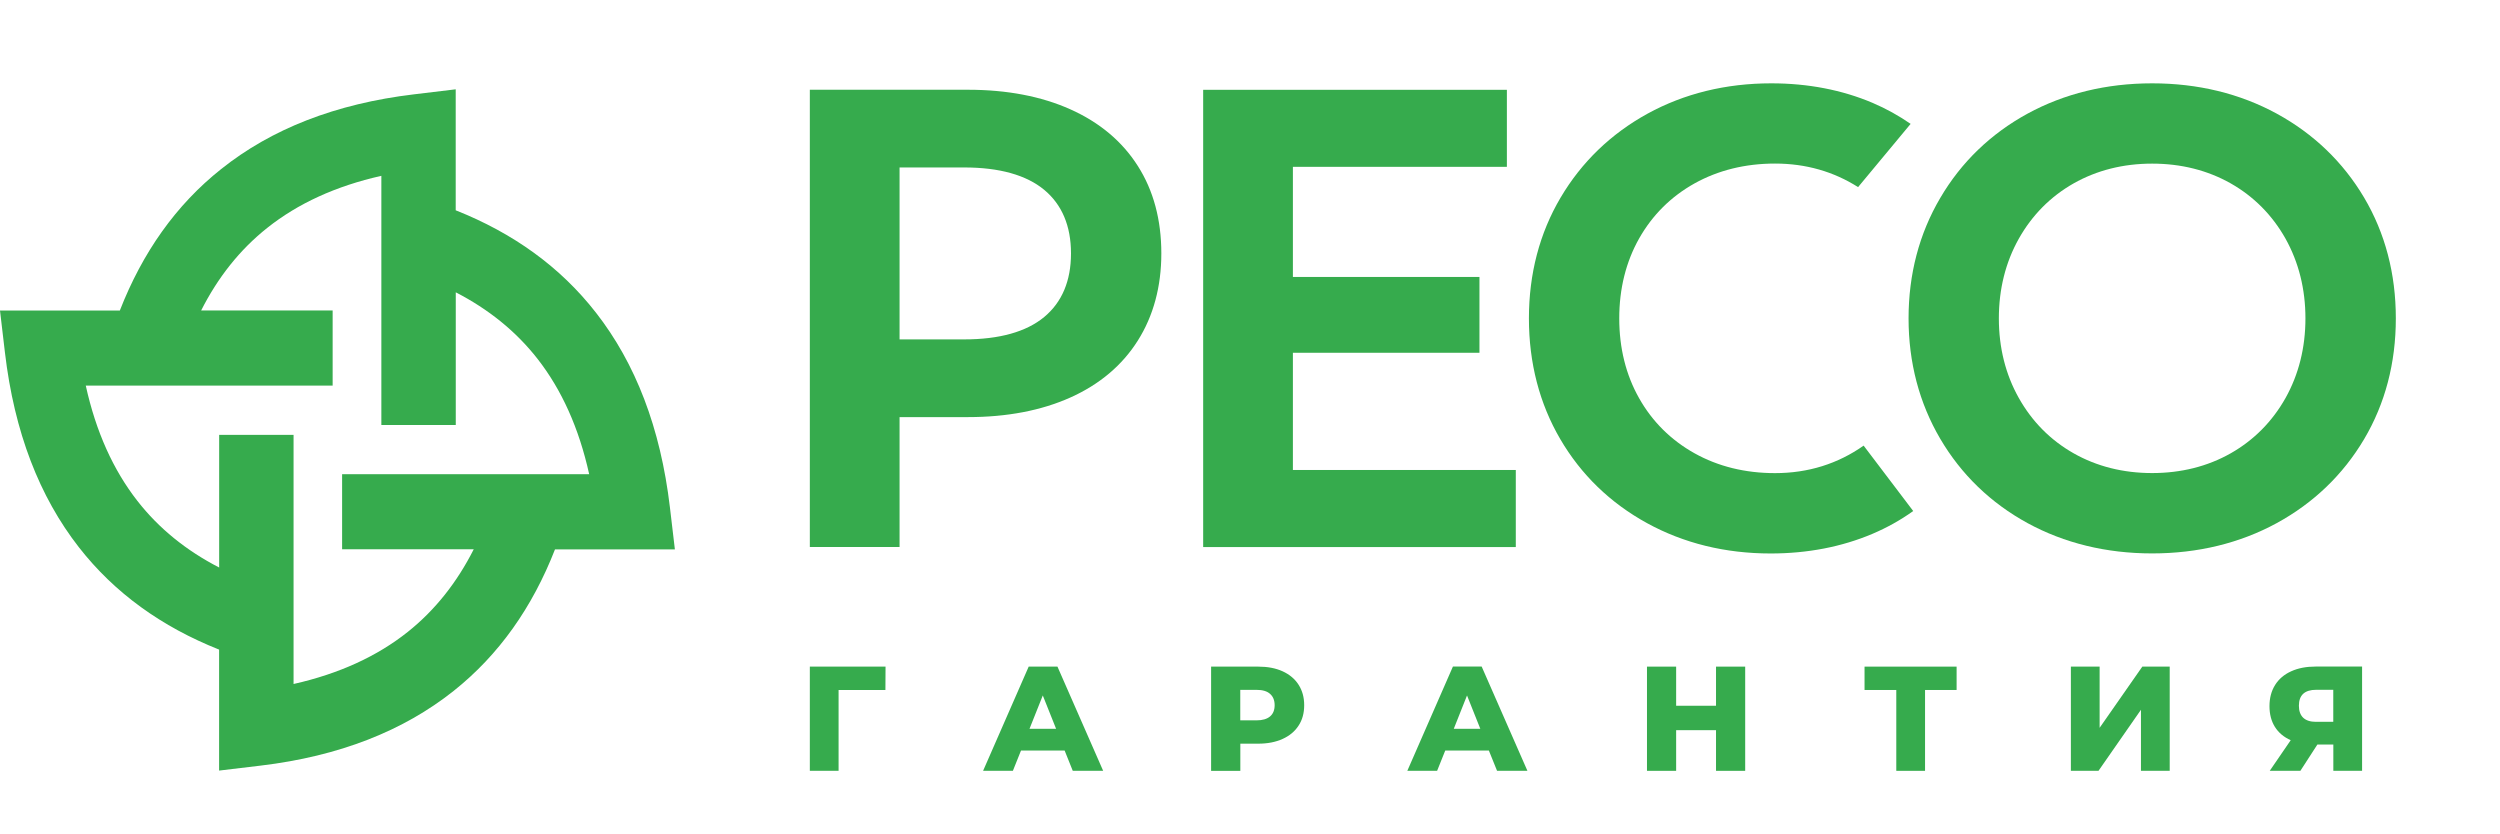
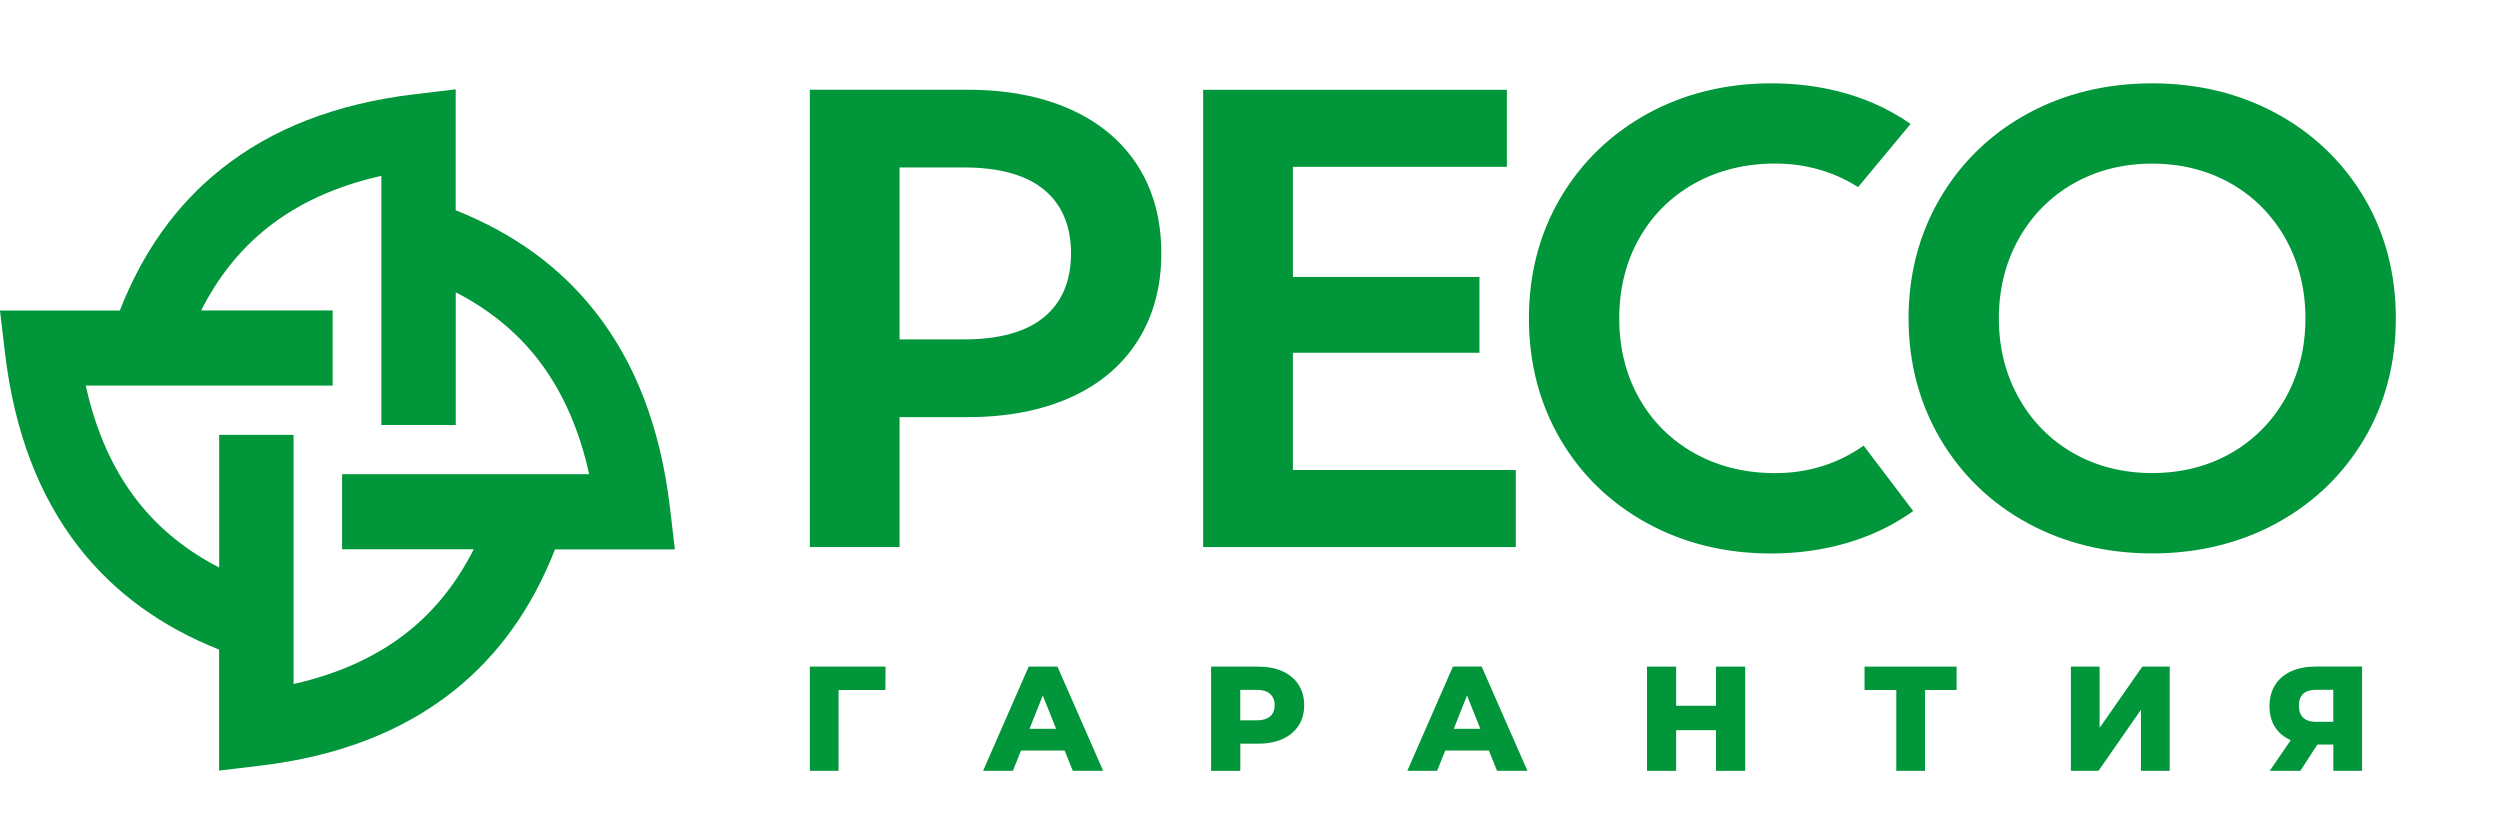
<svg xmlns="http://www.w3.org/2000/svg" width="120" height="40" viewBox="0 0 120 40" fill="none">
-   <path d="M54.616 7.967C53.869 6.789 52.779 5.875 51.378 5.248C49.986 4.624 48.334 4.308 46.464 4.308H38.872V26.256H43.179V20.021H46.464C48.337 20.021 49.989 19.704 51.378 19.08C52.779 18.453 53.869 17.533 54.616 16.347C55.363 15.164 55.744 13.756 55.744 12.164C55.744 10.552 55.366 9.141 54.616 7.967ZM51.408 12.164C51.408 13.483 50.974 14.51 50.121 15.217C49.26 15.93 47.968 16.291 46.28 16.291H43.179V8.038H46.28C47.968 8.038 49.26 8.399 50.121 9.111C50.974 9.818 51.408 10.845 51.408 12.164Z" fill="#36AB4D" />
-   <path d="M62.059 22.559V16.933H71.014V13.294H62.059V8.008H72.33V4.311H57.752V26.259H72.758V22.559H62.059Z" fill="#36AB4D" />
-   <path d="M89.454 21.39C88.218 22.26 86.796 22.71 85.202 22.71C83.769 22.71 82.469 22.39 81.337 21.757C80.209 21.127 79.313 20.24 78.68 19.119C78.044 17.997 77.724 16.705 77.724 15.282C77.724 13.856 78.047 12.564 78.68 11.443C79.316 10.321 80.209 9.434 81.337 8.804C82.469 8.174 83.769 7.851 85.202 7.851C86.682 7.851 88.013 8.236 89.188 8.981L91.71 5.946C91.145 5.556 90.538 5.216 89.885 4.938C88.423 4.317 86.785 4 85.021 4C82.841 4 80.845 4.491 79.084 5.455C77.323 6.423 75.919 7.777 74.909 9.484C73.9 11.191 73.388 13.143 73.388 15.282C73.388 17.421 73.895 19.373 74.894 21.08C75.893 22.787 77.291 24.141 79.055 25.109C80.816 26.076 82.811 26.567 84.991 26.567C86.758 26.567 88.399 26.25 89.873 25.626C90.576 25.328 91.233 24.961 91.834 24.529L89.454 21.39Z" fill="#36AB4D" />
-   <path d="M113.477 9.484C112.466 7.78 111.056 6.423 109.284 5.455C107.514 4.491 105.501 4 103.303 4C101.105 4 99.092 4.491 97.322 5.455C95.552 6.423 94.14 7.783 93.132 9.502C92.121 11.218 91.611 13.164 91.611 15.282C91.611 17.4 92.124 19.346 93.132 21.062C94.143 22.781 95.552 24.141 97.322 25.109C99.092 26.073 101.105 26.564 103.303 26.564C105.501 26.564 107.514 26.073 109.284 25.109C111.056 24.141 112.466 22.784 113.477 21.08C114.488 19.373 115 17.424 115 15.282C115 13.14 114.488 11.191 113.477 9.484ZM110.661 15.282C110.661 16.687 110.338 17.974 109.706 19.104C109.07 20.234 108.185 21.127 107.077 21.757C105.967 22.387 104.695 22.707 103.303 22.707C101.911 22.707 100.642 22.387 99.532 21.757C98.421 21.127 97.539 20.234 96.903 19.104C96.267 17.974 95.945 16.687 95.945 15.282C95.945 13.877 96.267 12.59 96.903 11.457C97.539 10.327 98.424 9.434 99.532 8.804C100.645 8.174 101.914 7.854 103.303 7.854C104.695 7.854 105.964 8.174 107.077 8.804C108.185 9.434 109.07 10.327 109.706 11.457C110.338 12.59 110.661 13.877 110.661 15.282Z" fill="#36AB4D" />
-   <path d="M42.5 33.119H40.252V37H38.872V31.998H42.506L42.5 33.119Z" fill="#36AB4D" />
-   <path d="M51.103 36.027H49.008L48.618 37H47.188L49.377 31.998H50.758L52.952 37H51.493L51.103 36.027ZM50.693 34.983L50.054 33.382L49.416 34.983H50.693Z" fill="#36AB4D" />
-   <path d="M61.567 32.223C61.895 32.374 62.153 32.587 62.332 32.868C62.511 33.146 62.601 33.471 62.601 33.85C62.601 34.225 62.514 34.554 62.332 34.829C62.153 35.107 61.895 35.32 61.567 35.468C61.236 35.619 60.849 35.696 60.398 35.696H59.536V37.003H58.133V31.998H60.398C60.846 31.998 61.236 32.072 61.567 32.223ZM60.963 34.388C61.11 34.264 61.183 34.083 61.183 33.85C61.183 33.616 61.11 33.436 60.963 33.306C60.817 33.175 60.6 33.113 60.313 33.113H59.533V34.577H60.313C60.6 34.577 60.817 34.512 60.963 34.388Z" fill="#36AB4D" />
-   <path d="M71.466 36.027H69.371L68.981 37H67.551L69.74 31.995H71.12L73.315 36.997H71.858L71.466 36.027ZM71.055 34.983L70.417 33.382L69.781 34.983H71.055Z" fill="#36AB4D" />
-   <path d="M83.769 31.998V37H82.369V35.048H80.455V37H79.055V31.998H80.455V33.876H82.369V31.998H83.769Z" fill="#36AB4D" />
-   <path d="M93.917 33.119H92.402V37H91.022V33.119H89.498V31.998H93.917V33.119Z" fill="#36AB4D" />
-   <path d="M99.402 31.998H100.782V34.935L102.831 31.998H104.146V37H102.766V34.069L100.727 37H99.402V31.998Z" fill="#36AB4D" />
-   <path d="M113.38 31.995V36.997H112V35.737H111.235L110.42 36.997H108.949L109.954 35.53C109.626 35.382 109.371 35.172 109.195 34.891C109.022 34.613 108.935 34.282 108.935 33.894C108.935 33.504 109.025 33.166 109.204 32.88C109.383 32.593 109.641 32.374 109.975 32.223C110.312 32.069 110.702 31.995 111.15 31.995H113.38ZM110.347 33.876C110.347 34.128 110.417 34.32 110.555 34.453C110.696 34.583 110.898 34.648 111.162 34.648H111.997V33.11H111.176C110.625 33.11 110.347 33.365 110.347 33.876Z" fill="#36AB4D" />
-   <path d="M32.394 26.369L32.156 24.354C31.705 20.53 30.501 17.436 28.605 15.007C26.891 12.806 24.629 11.188 21.874 10.094V4.287L19.879 4.527C16.093 4.979 13.025 6.195 10.619 8.112C8.439 9.842 6.836 12.129 5.752 14.906H0L0.237 16.921C0.686 20.743 1.893 23.84 3.786 26.268C5.503 28.469 7.765 30.087 10.517 31.181V36.988L12.512 36.749C16.298 36.296 19.366 35.077 21.772 33.166C23.952 31.433 25.555 29.149 26.639 26.372H32.394V26.369ZM19.571 30.333C18.106 31.498 16.286 32.338 14.091 32.832V20.873H10.52V27.241C8.949 26.431 7.63 25.372 6.593 24.041C5.439 22.562 4.606 20.728 4.117 18.509H15.967V14.903H9.655C10.458 13.318 11.507 11.987 12.826 10.94C14.291 9.774 16.108 8.934 18.305 8.44V20.399H21.877V14.031C23.448 14.841 24.766 15.9 25.804 17.228C26.958 18.707 27.79 20.544 28.28 22.76H16.421V26.366H22.739C21.936 27.954 20.887 29.285 19.571 30.333Z" fill="#36AB4D" />
+   <path d="M54.616 7.967C53.869 6.789 52.779 5.875 51.378 5.248C49.986 4.624 48.334 4.308 46.464 4.308H38.872V26.256H43.179V20.021H46.464C48.337 20.021 49.989 19.704 51.378 19.08C52.779 18.453 53.869 17.533 54.616 16.347C55.363 15.164 55.744 13.756 55.744 12.164C55.744 10.552 55.366 9.141 54.616 7.967ZM51.408 12.164C51.408 13.483 50.974 14.51 50.121 15.217C49.26 15.93 47.968 16.291 46.28 16.291H43.179V8.038H46.28C47.968 8.038 49.26 8.399 50.121 9.111C50.974 9.818 51.408 10.845 51.408 12.164Z" fill="#009639" />
+   <path d="M62.059 22.559V16.933H71.014V13.294H62.059V8.008H72.33V4.311H57.752V26.259H72.758V22.559H62.059Z" fill="#009639" />
+   <path d="M89.454 21.39C88.218 22.26 86.796 22.71 85.202 22.71C83.769 22.71 82.469 22.39 81.337 21.757C80.209 21.127 79.313 20.24 78.68 19.119C78.044 17.997 77.724 16.705 77.724 15.282C77.724 13.856 78.047 12.564 78.68 11.443C79.316 10.321 80.209 9.434 81.337 8.804C82.469 8.174 83.769 7.851 85.202 7.851C86.682 7.851 88.013 8.236 89.188 8.981L91.71 5.946C91.145 5.556 90.538 5.216 89.885 4.938C88.423 4.317 86.785 4 85.021 4C82.841 4 80.845 4.491 79.084 5.455C77.323 6.423 75.919 7.777 74.909 9.484C73.9 11.191 73.388 13.143 73.388 15.282C73.388 17.421 73.895 19.373 74.894 21.08C75.893 22.787 77.291 24.141 79.055 25.109C80.816 26.076 82.811 26.567 84.991 26.567C86.758 26.567 88.399 26.25 89.873 25.626C90.576 25.328 91.233 24.961 91.834 24.529L89.454 21.39Z" fill="#009639" />
+   <path d="M113.477 9.484C112.466 7.78 111.056 6.423 109.284 5.455C107.514 4.491 105.501 4 103.303 4C101.105 4 99.092 4.491 97.322 5.455C95.552 6.423 94.14 7.783 93.132 9.502C92.121 11.218 91.611 13.164 91.611 15.282C91.611 17.4 92.124 19.346 93.132 21.062C94.143 22.781 95.552 24.141 97.322 25.109C99.092 26.073 101.105 26.564 103.303 26.564C105.501 26.564 107.514 26.073 109.284 25.109C111.056 24.141 112.466 22.784 113.477 21.08C114.488 19.373 115 17.424 115 15.282C115 13.14 114.488 11.191 113.477 9.484ZM110.661 15.282C110.661 16.687 110.338 17.974 109.706 19.104C109.07 20.234 108.185 21.127 107.077 21.757C105.967 22.387 104.695 22.707 103.303 22.707C101.911 22.707 100.642 22.387 99.532 21.757C98.421 21.127 97.539 20.234 96.903 19.104C96.267 17.974 95.945 16.687 95.945 15.282C95.945 13.877 96.267 12.59 96.903 11.457C97.539 10.327 98.424 9.434 99.532 8.804C100.645 8.174 101.914 7.854 103.303 7.854C104.695 7.854 105.964 8.174 107.077 8.804C108.185 9.434 109.07 10.327 109.706 11.457C110.338 12.59 110.661 13.877 110.661 15.282Z" fill="#009639" />
+   <path d="M42.5 33.119H40.252V37H38.872V31.998H42.506L42.5 33.119Z" fill="#009639" />
+   <path d="M51.103 36.027H49.008L48.618 37H47.188L49.377 31.998H50.758L52.952 37H51.493L51.103 36.027ZM50.693 34.983L50.054 33.382L49.416 34.983H50.693Z" fill="#009639" />
+   <path d="M61.567 32.223C61.895 32.374 62.153 32.587 62.332 32.868C62.511 33.146 62.601 33.471 62.601 33.85C62.601 34.225 62.514 34.554 62.332 34.829C62.153 35.107 61.895 35.32 61.567 35.468C61.236 35.619 60.849 35.696 60.398 35.696H59.536V37.003H58.133V31.998H60.398C60.846 31.998 61.236 32.072 61.567 32.223ZM60.963 34.388C61.11 34.264 61.183 34.083 61.183 33.85C61.183 33.616 61.11 33.436 60.963 33.306C60.817 33.175 60.6 33.113 60.313 33.113H59.533V34.577H60.313C60.6 34.577 60.817 34.512 60.963 34.388Z" fill="#009639" />
+   <path d="M71.466 36.027H69.371L68.981 37H67.551L69.74 31.995H71.12L73.315 36.997H71.858L71.466 36.027ZM71.055 34.983L70.417 33.382L69.781 34.983H71.055Z" fill="#009639" />
+   <path d="M83.769 31.998V37H82.369V35.048H80.455V37H79.055V31.998H80.455V33.876H82.369V31.998H83.769Z" fill="#009639" />
+   <path d="M93.917 33.119H92.402V37H91.022V33.119H89.498V31.998H93.917V33.119Z" fill="#009639" />
+   <path d="M99.402 31.998H100.782V34.935L102.831 31.998H104.146V37H102.766V34.069L100.727 37H99.402V31.998Z" fill="#009639" />
+   <path d="M113.38 31.995V36.997H112V35.737H111.235L110.42 36.997H108.949L109.954 35.53C109.626 35.382 109.371 35.172 109.195 34.891C109.022 34.613 108.935 34.282 108.935 33.894C108.935 33.504 109.025 33.166 109.204 32.88C109.383 32.593 109.641 32.374 109.975 32.223C110.312 32.069 110.702 31.995 111.15 31.995H113.38ZM110.347 33.876C110.347 34.128 110.417 34.32 110.555 34.453C110.696 34.583 110.898 34.648 111.162 34.648H111.997V33.11H111.176C110.625 33.11 110.347 33.365 110.347 33.876Z" fill="#009639" />
+   <path d="M32.394 26.369L32.156 24.354C31.705 20.53 30.501 17.436 28.605 15.007C26.891 12.806 24.629 11.188 21.874 10.094V4.287L19.879 4.527C16.093 4.979 13.025 6.195 10.619 8.112C8.439 9.842 6.836 12.129 5.752 14.906H0L0.237 16.921C0.686 20.743 1.893 23.84 3.786 26.268C5.503 28.469 7.765 30.087 10.517 31.181V36.988L12.512 36.749C16.298 36.296 19.366 35.077 21.772 33.166C23.952 31.433 25.555 29.149 26.639 26.372H32.394V26.369ZM19.571 30.333C18.106 31.498 16.286 32.338 14.091 32.832V20.873H10.52V27.241C8.949 26.431 7.63 25.372 6.593 24.041C5.439 22.562 4.606 20.728 4.117 18.509H15.967V14.903H9.655C10.458 13.318 11.507 11.987 12.826 10.94C14.291 9.774 16.108 8.934 18.305 8.44V20.399H21.877V14.031C23.448 14.841 24.766 15.9 25.804 17.228C26.958 18.707 27.79 20.544 28.28 22.76H16.421V26.366H22.739C21.936 27.954 20.887 29.285 19.571 30.333Z" fill="#009639" />
</svg>
